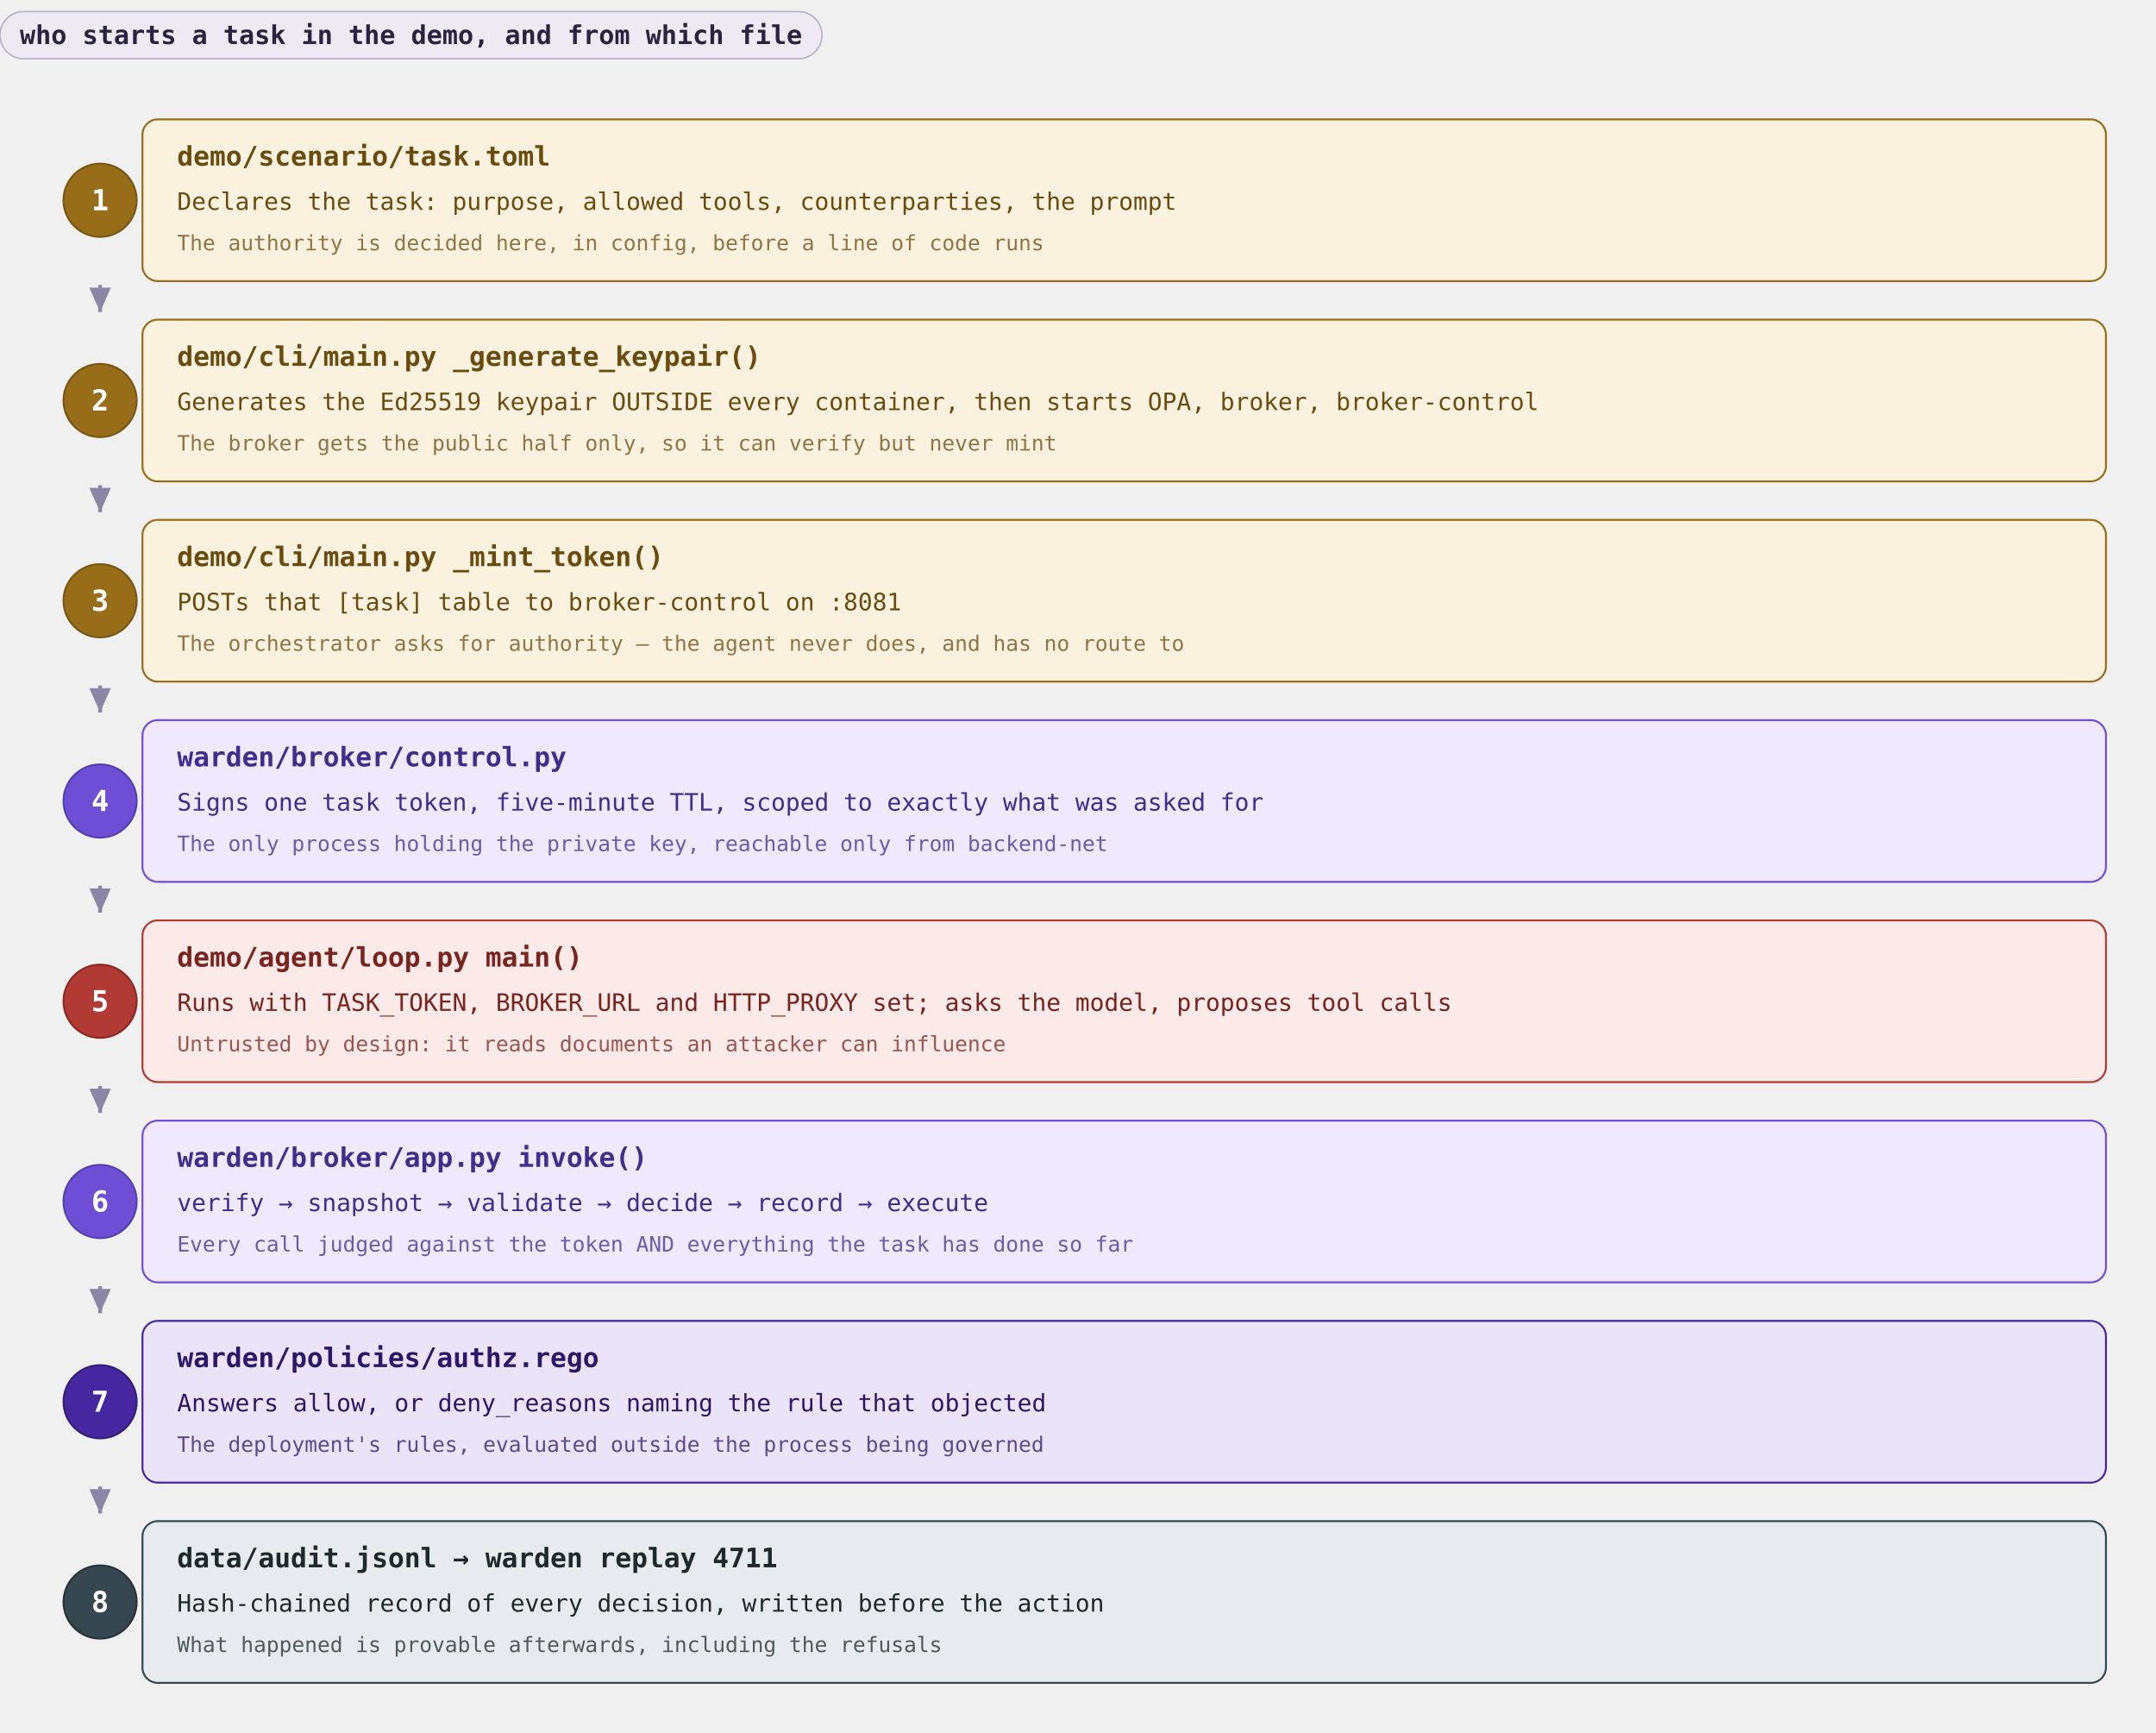
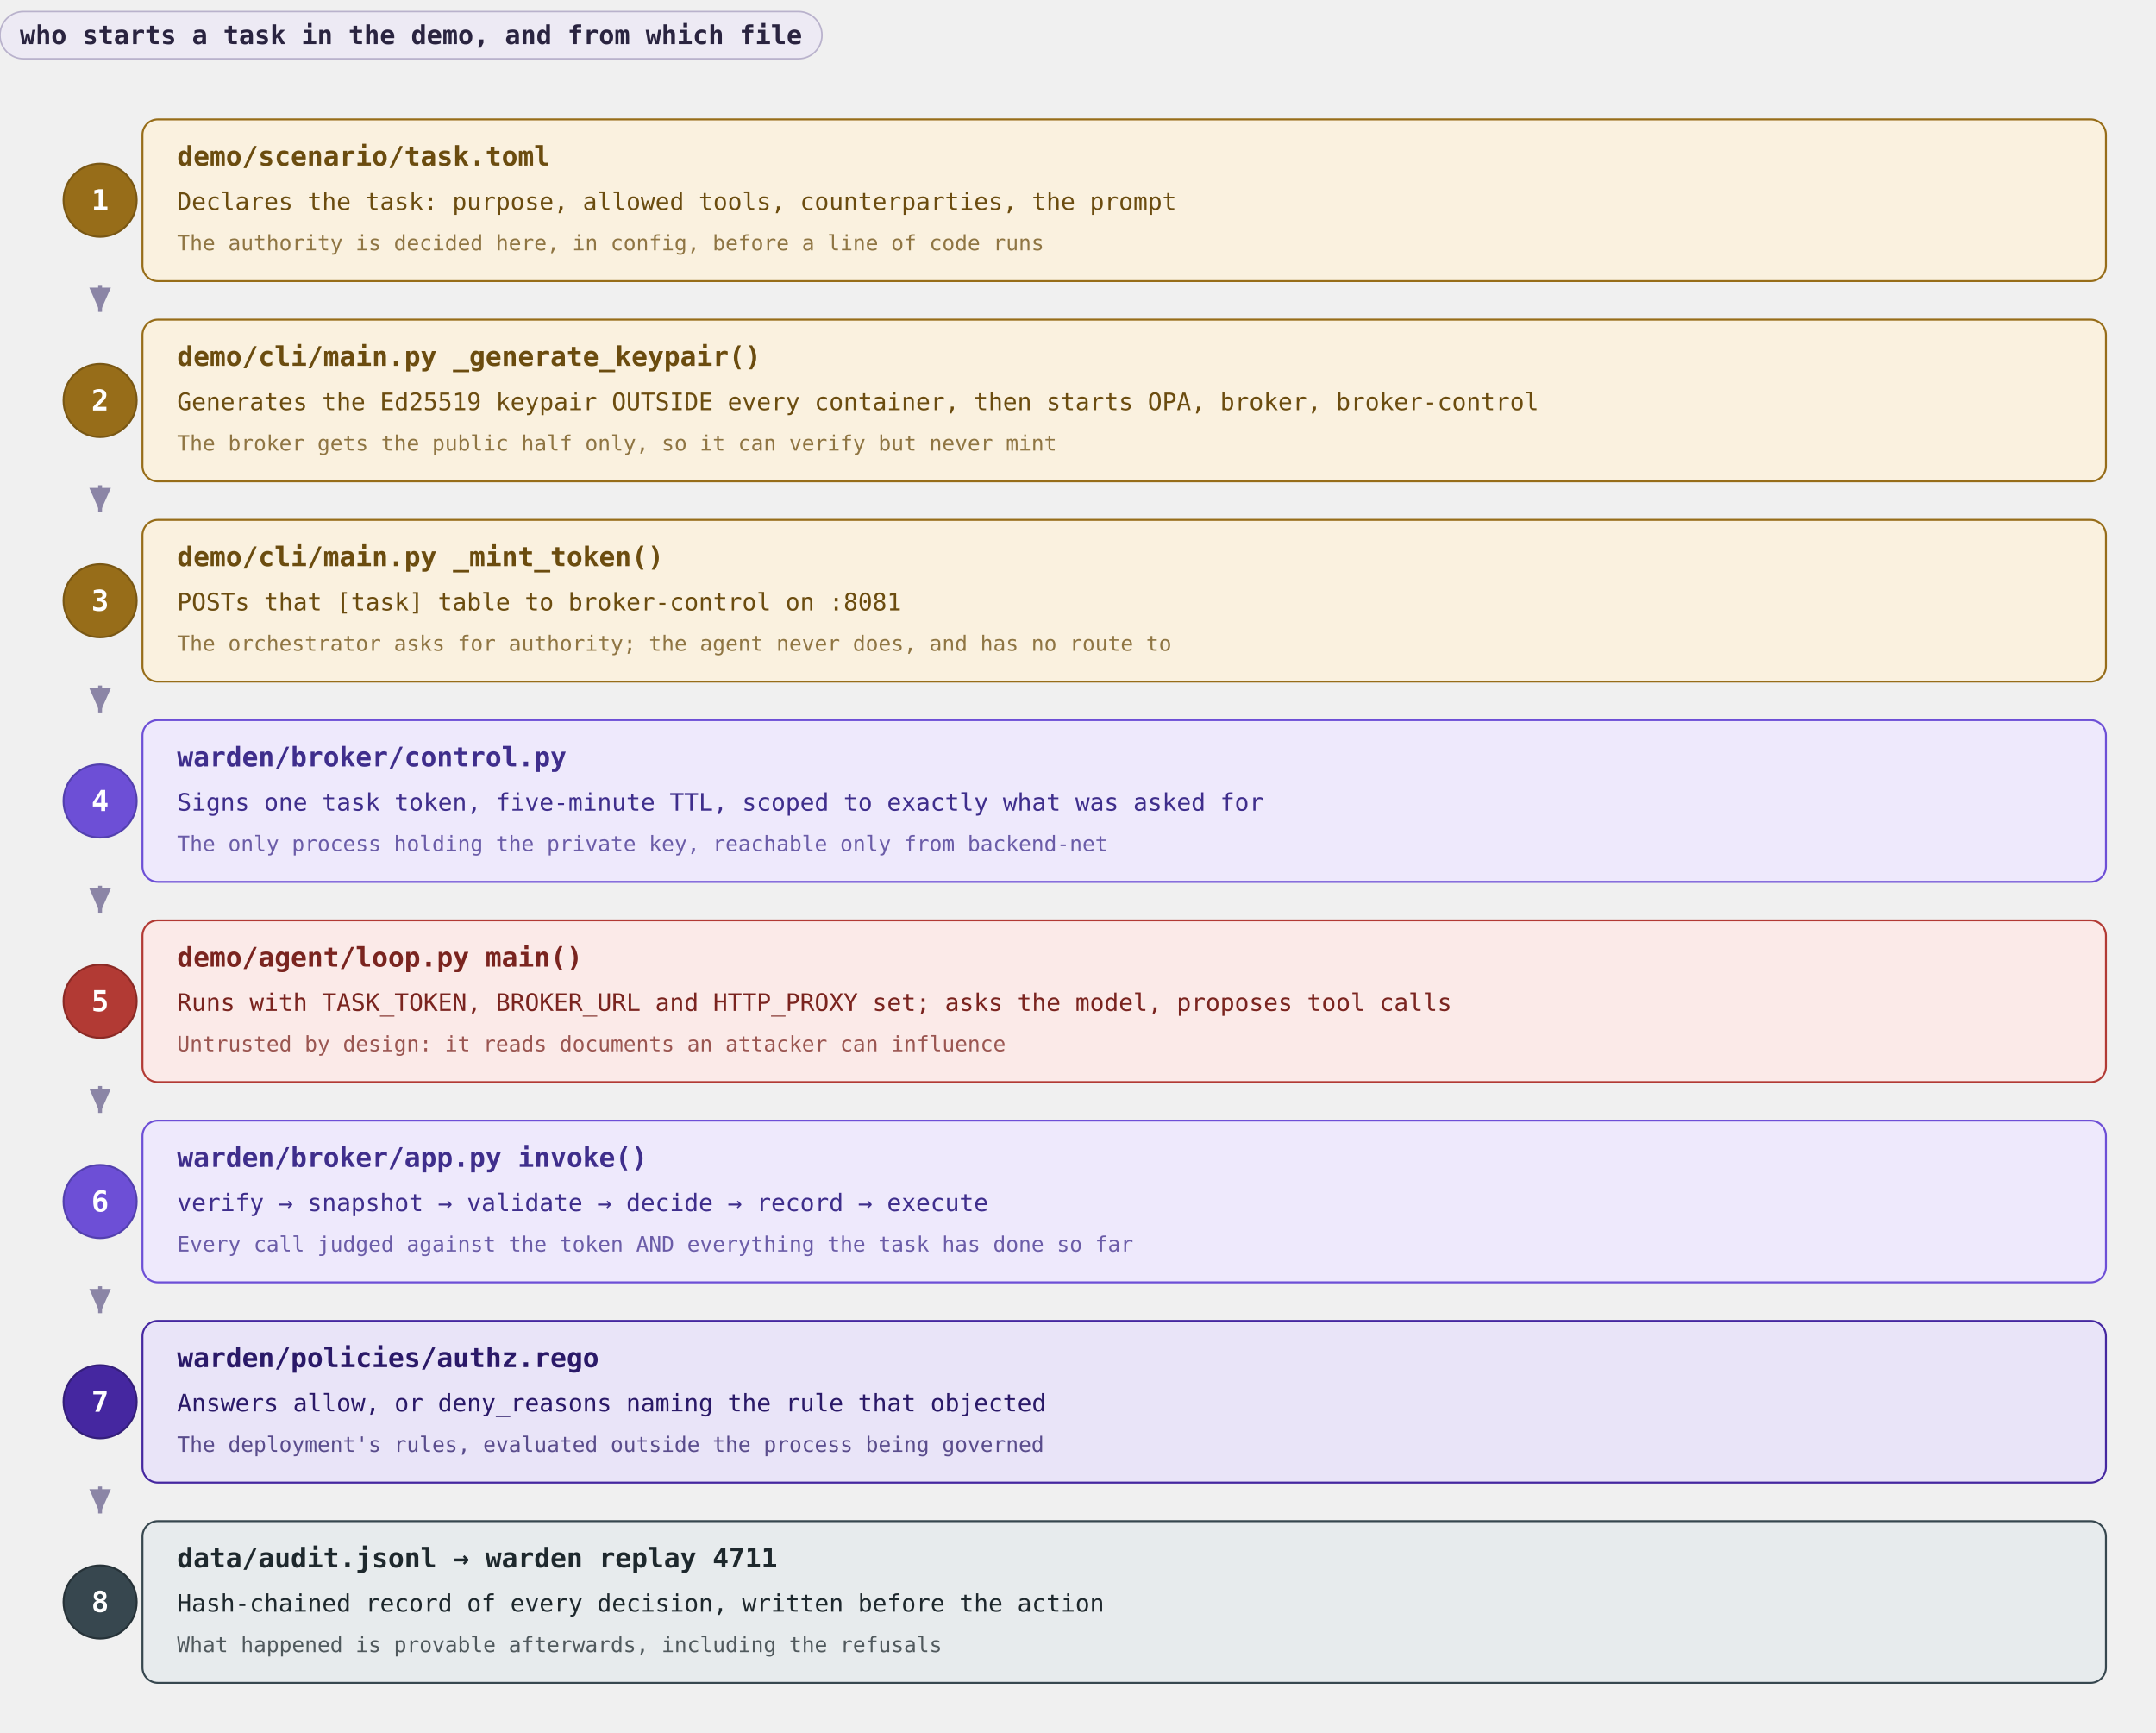
<svg xmlns="http://www.w3.org/2000/svg" viewBox="0 0 1120 900" width="1120" height="900" role="img" aria-label="Eight steps from demo/scenario/task.toml to the audit log, naming the file responsible for each">
  <defs>
    <marker id="arrow" viewBox="0 0 10 10" refX="9" refY="5" markerWidth="7" markerHeight="7" orient="auto">
      <path d="M0,1 L9,5 L0,9 z" fill="#8B85A6" />
    </marker>
  </defs>
  <rect x="0.0" y="6.0" width="427.0" height="24.5" rx="12.2" fill="#EDEAF4" stroke="#B9B2CC" stroke-width="0.8" />
  <text x="213.5" y="18.2" fill="#2A2440" font-family="ui-monospace, SFMono-Regular, Menlo, Consolas, monospace" font-size="13.5" font-weight="600" text-anchor="middle" dominant-baseline="central">who starts a task in the demo, and from which file</text>
  <rect x="74" y="62" width="1020" height="84" rx="8" fill="#FAF1DF" stroke="#976D19" />
  <text x="92" y="86" fill="#6B4C0F" font-family="ui-monospace, SFMono-Regular, Menlo, Consolas, monospace" font-size="14" font-weight="700">demo/scenario/task.toml</text>
  <text x="92" y="109" fill="#6B4C0F" font-family="ui-monospace, SFMono-Regular, Menlo, Consolas, monospace" font-size="12.5">Declares the task: purpose, allowed tools, counterparties, the prompt</text>
  <text x="92" y="130" fill="#6B4C0F" font-family="ui-monospace, SFMono-Regular, Menlo, Consolas, monospace" font-size="11" opacity="0.75">The authority is decided here, in config, before a line of code runs</text>
  <circle cx="52" cy="104.0" r="19" fill="#976D19" stroke="#795714" />
  <text x="52" y="104.0" fill="#FFFFFF" font-family="ui-monospace, SFMono-Regular, Menlo, Consolas, monospace" font-size="15" font-weight="700" text-anchor="middle" dominant-baseline="central">1</text>
  <path d="M52,148 L52,162" fill="none" stroke="#8B85A6" stroke-width="2" marker-end="url(#arrow)" />
  <rect x="74" y="166" width="1020" height="84" rx="8" fill="#FAF1DF" stroke="#976D19" />
  <text x="92" y="190" fill="#6B4C0F" font-family="ui-monospace, SFMono-Regular, Menlo, Consolas, monospace" font-size="14" font-weight="700">demo/cli/main.py  _generate_keypair()</text>
  <text x="92" y="213" fill="#6B4C0F" font-family="ui-monospace, SFMono-Regular, Menlo, Consolas, monospace" font-size="12.5">Generates the Ed25519 keypair OUTSIDE every container, then starts OPA, broker, broker-control</text>
  <text x="92" y="234" fill="#6B4C0F" font-family="ui-monospace, SFMono-Regular, Menlo, Consolas, monospace" font-size="11" opacity="0.75">The broker gets the public half only, so it can verify but never mint</text>
  <circle cx="52" cy="208.0" r="19" fill="#976D19" stroke="#795714" />
  <text x="52" y="208.0" fill="#FFFFFF" font-family="ui-monospace, SFMono-Regular, Menlo, Consolas, monospace" font-size="15" font-weight="700" text-anchor="middle" dominant-baseline="central">2</text>
  <path d="M52,252 L52,266" fill="none" stroke="#8B85A6" stroke-width="2" marker-end="url(#arrow)" />
  <rect x="74" y="270" width="1020" height="84" rx="8" fill="#FAF1DF" stroke="#976D19" />
  <text x="92" y="294" fill="#6B4C0F" font-family="ui-monospace, SFMono-Regular, Menlo, Consolas, monospace" font-size="14" font-weight="700">demo/cli/main.py  _mint_token()</text>
  <text x="92" y="317" fill="#6B4C0F" font-family="ui-monospace, SFMono-Regular, Menlo, Consolas, monospace" font-size="12.5">POSTs that [task] table to broker-control on :8081</text>
-   <text x="92" y="338" fill="#6B4C0F" font-family="ui-monospace, SFMono-Regular, Menlo, Consolas, monospace" font-size="11" opacity="0.75">The orchestrator asks for authority — the agent never does, and has no route to</text>
+   <text x="92" y="338" fill="#6B4C0F" font-family="ui-monospace, SFMono-Regular, Menlo, Consolas, monospace" font-size="11" opacity="0.75">The orchestrator asks for authority; the agent never does, and has no route to</text>
  <circle cx="52" cy="312.0" r="19" fill="#976D19" stroke="#795714" />
  <text x="52" y="312.0" fill="#FFFFFF" font-family="ui-monospace, SFMono-Regular, Menlo, Consolas, monospace" font-size="15" font-weight="700" text-anchor="middle" dominant-baseline="central">3</text>
  <path d="M52,356 L52,370" fill="none" stroke="#8B85A6" stroke-width="2" marker-end="url(#arrow)" />
  <rect x="74" y="374" width="1020" height="84" rx="8" fill="#EEE9FC" stroke="#6D4FD6" />
  <text x="92" y="398" fill="#3F2E8C" font-family="ui-monospace, SFMono-Regular, Menlo, Consolas, monospace" font-size="14" font-weight="700">warden/broker/control.py</text>
  <text x="92" y="421" fill="#3F2E8C" font-family="ui-monospace, SFMono-Regular, Menlo, Consolas, monospace" font-size="12.5">Signs one task token, five-minute TTL, scoped to exactly what was asked for</text>
  <text x="92" y="442" fill="#3F2E8C" font-family="ui-monospace, SFMono-Regular, Menlo, Consolas, monospace" font-size="11" opacity="0.75">The only process holding the private key, reachable only from backend-net</text>
  <circle cx="52" cy="416.0" r="19" fill="#6D4FD6" stroke="#5340AE" />
  <text x="52" y="416.0" fill="#FFFFFF" font-family="ui-monospace, SFMono-Regular, Menlo, Consolas, monospace" font-size="15" font-weight="700" text-anchor="middle" dominant-baseline="central">4</text>
  <path d="M52,460 L52,474" fill="none" stroke="#8B85A6" stroke-width="2" marker-end="url(#arrow)" />
  <rect x="74" y="478" width="1020" height="84" rx="8" fill="#FBEAE8" stroke="#B23A34" />
  <text x="92" y="502" fill="#7A241F" font-family="ui-monospace, SFMono-Regular, Menlo, Consolas, monospace" font-size="14" font-weight="700">demo/agent/loop.py  main()</text>
  <text x="92" y="525" fill="#7A241F" font-family="ui-monospace, SFMono-Regular, Menlo, Consolas, monospace" font-size="12.5">Runs with TASK_TOKEN, BROKER_URL and HTTP_PROXY set; asks the model, proposes tool calls</text>
  <text x="92" y="546" fill="#7A241F" font-family="ui-monospace, SFMono-Regular, Menlo, Consolas, monospace" font-size="11" opacity="0.75">Untrusted by design: it reads documents an attacker can influence</text>
  <circle cx="52" cy="520.0" r="19" fill="#B23A34" stroke="#8B2A25" />
  <text x="52" y="520.0" fill="#FFFFFF" font-family="ui-monospace, SFMono-Regular, Menlo, Consolas, monospace" font-size="15" font-weight="700" text-anchor="middle" dominant-baseline="central">5</text>
  <path d="M52,564 L52,578" fill="none" stroke="#8B85A6" stroke-width="2" marker-end="url(#arrow)" />
  <rect x="74" y="582" width="1020" height="84" rx="8" fill="#EEE9FC" stroke="#6D4FD6" />
  <text x="92" y="606" fill="#3F2E8C" font-family="ui-monospace, SFMono-Regular, Menlo, Consolas, monospace" font-size="14" font-weight="700">warden/broker/app.py  invoke()</text>
  <text x="92" y="629" fill="#3F2E8C" font-family="ui-monospace, SFMono-Regular, Menlo, Consolas, monospace" font-size="12.5">verify → snapshot → validate → decide → record → execute</text>
  <text x="92" y="650" fill="#3F2E8C" font-family="ui-monospace, SFMono-Regular, Menlo, Consolas, monospace" font-size="11" opacity="0.75">Every call judged against the token AND everything the task has done so far</text>
  <circle cx="52" cy="624.0" r="19" fill="#6D4FD6" stroke="#5340AE" />
  <text x="52" y="624.0" fill="#FFFFFF" font-family="ui-monospace, SFMono-Regular, Menlo, Consolas, monospace" font-size="15" font-weight="700" text-anchor="middle" dominant-baseline="central">6</text>
  <path d="M52,668 L52,682" fill="none" stroke="#8B85A6" stroke-width="2" marker-end="url(#arrow)" />
  <rect x="74" y="686" width="1020" height="84" rx="8" fill="#E9E4F8" stroke="#4527A0" />
  <text x="92" y="710" fill="#2A1968" font-family="ui-monospace, SFMono-Regular, Menlo, Consolas, monospace" font-size="14" font-weight="700">warden/policies/authz.rego</text>
  <text x="92" y="733" fill="#2A1968" font-family="ui-monospace, SFMono-Regular, Menlo, Consolas, monospace" font-size="12.5">Answers allow, or deny_reasons naming the rule that objected</text>
  <text x="92" y="754" fill="#2A1968" font-family="ui-monospace, SFMono-Regular, Menlo, Consolas, monospace" font-size="11" opacity="0.75">The deployment's rules, evaluated outside the process being governed</text>
  <circle cx="52" cy="728.0" r="19" fill="#4527A0" stroke="#341E7A" />
  <text x="52" y="728.0" fill="#FFFFFF" font-family="ui-monospace, SFMono-Regular, Menlo, Consolas, monospace" font-size="15" font-weight="700" text-anchor="middle" dominant-baseline="central">7</text>
  <path d="M52,772 L52,786" fill="none" stroke="#8B85A6" stroke-width="2" marker-end="url(#arrow)" />
  <rect x="74" y="790" width="1020" height="84" rx="8" fill="#E7EBED" stroke="#37474F" />
  <text x="92" y="814" fill="#1E282D" font-family="ui-monospace, SFMono-Regular, Menlo, Consolas, monospace" font-size="14" font-weight="700">data/audit.jsonl → warden replay 4711</text>
  <text x="92" y="837" fill="#1E282D" font-family="ui-monospace, SFMono-Regular, Menlo, Consolas, monospace" font-size="12.5">Hash-chained record of every decision, written before the action</text>
  <text x="92" y="858" fill="#1E282D" font-family="ui-monospace, SFMono-Regular, Menlo, Consolas, monospace" font-size="11" opacity="0.75">What happened is provable afterwards, including the refusals</text>
  <circle cx="52" cy="832.0" r="19" fill="#37474F" stroke="#263238" />
  <text x="52" y="832.0" fill="#FFFFFF" font-family="ui-monospace, SFMono-Regular, Menlo, Consolas, monospace" font-size="15" font-weight="700" text-anchor="middle" dominant-baseline="central">8</text>
</svg>
